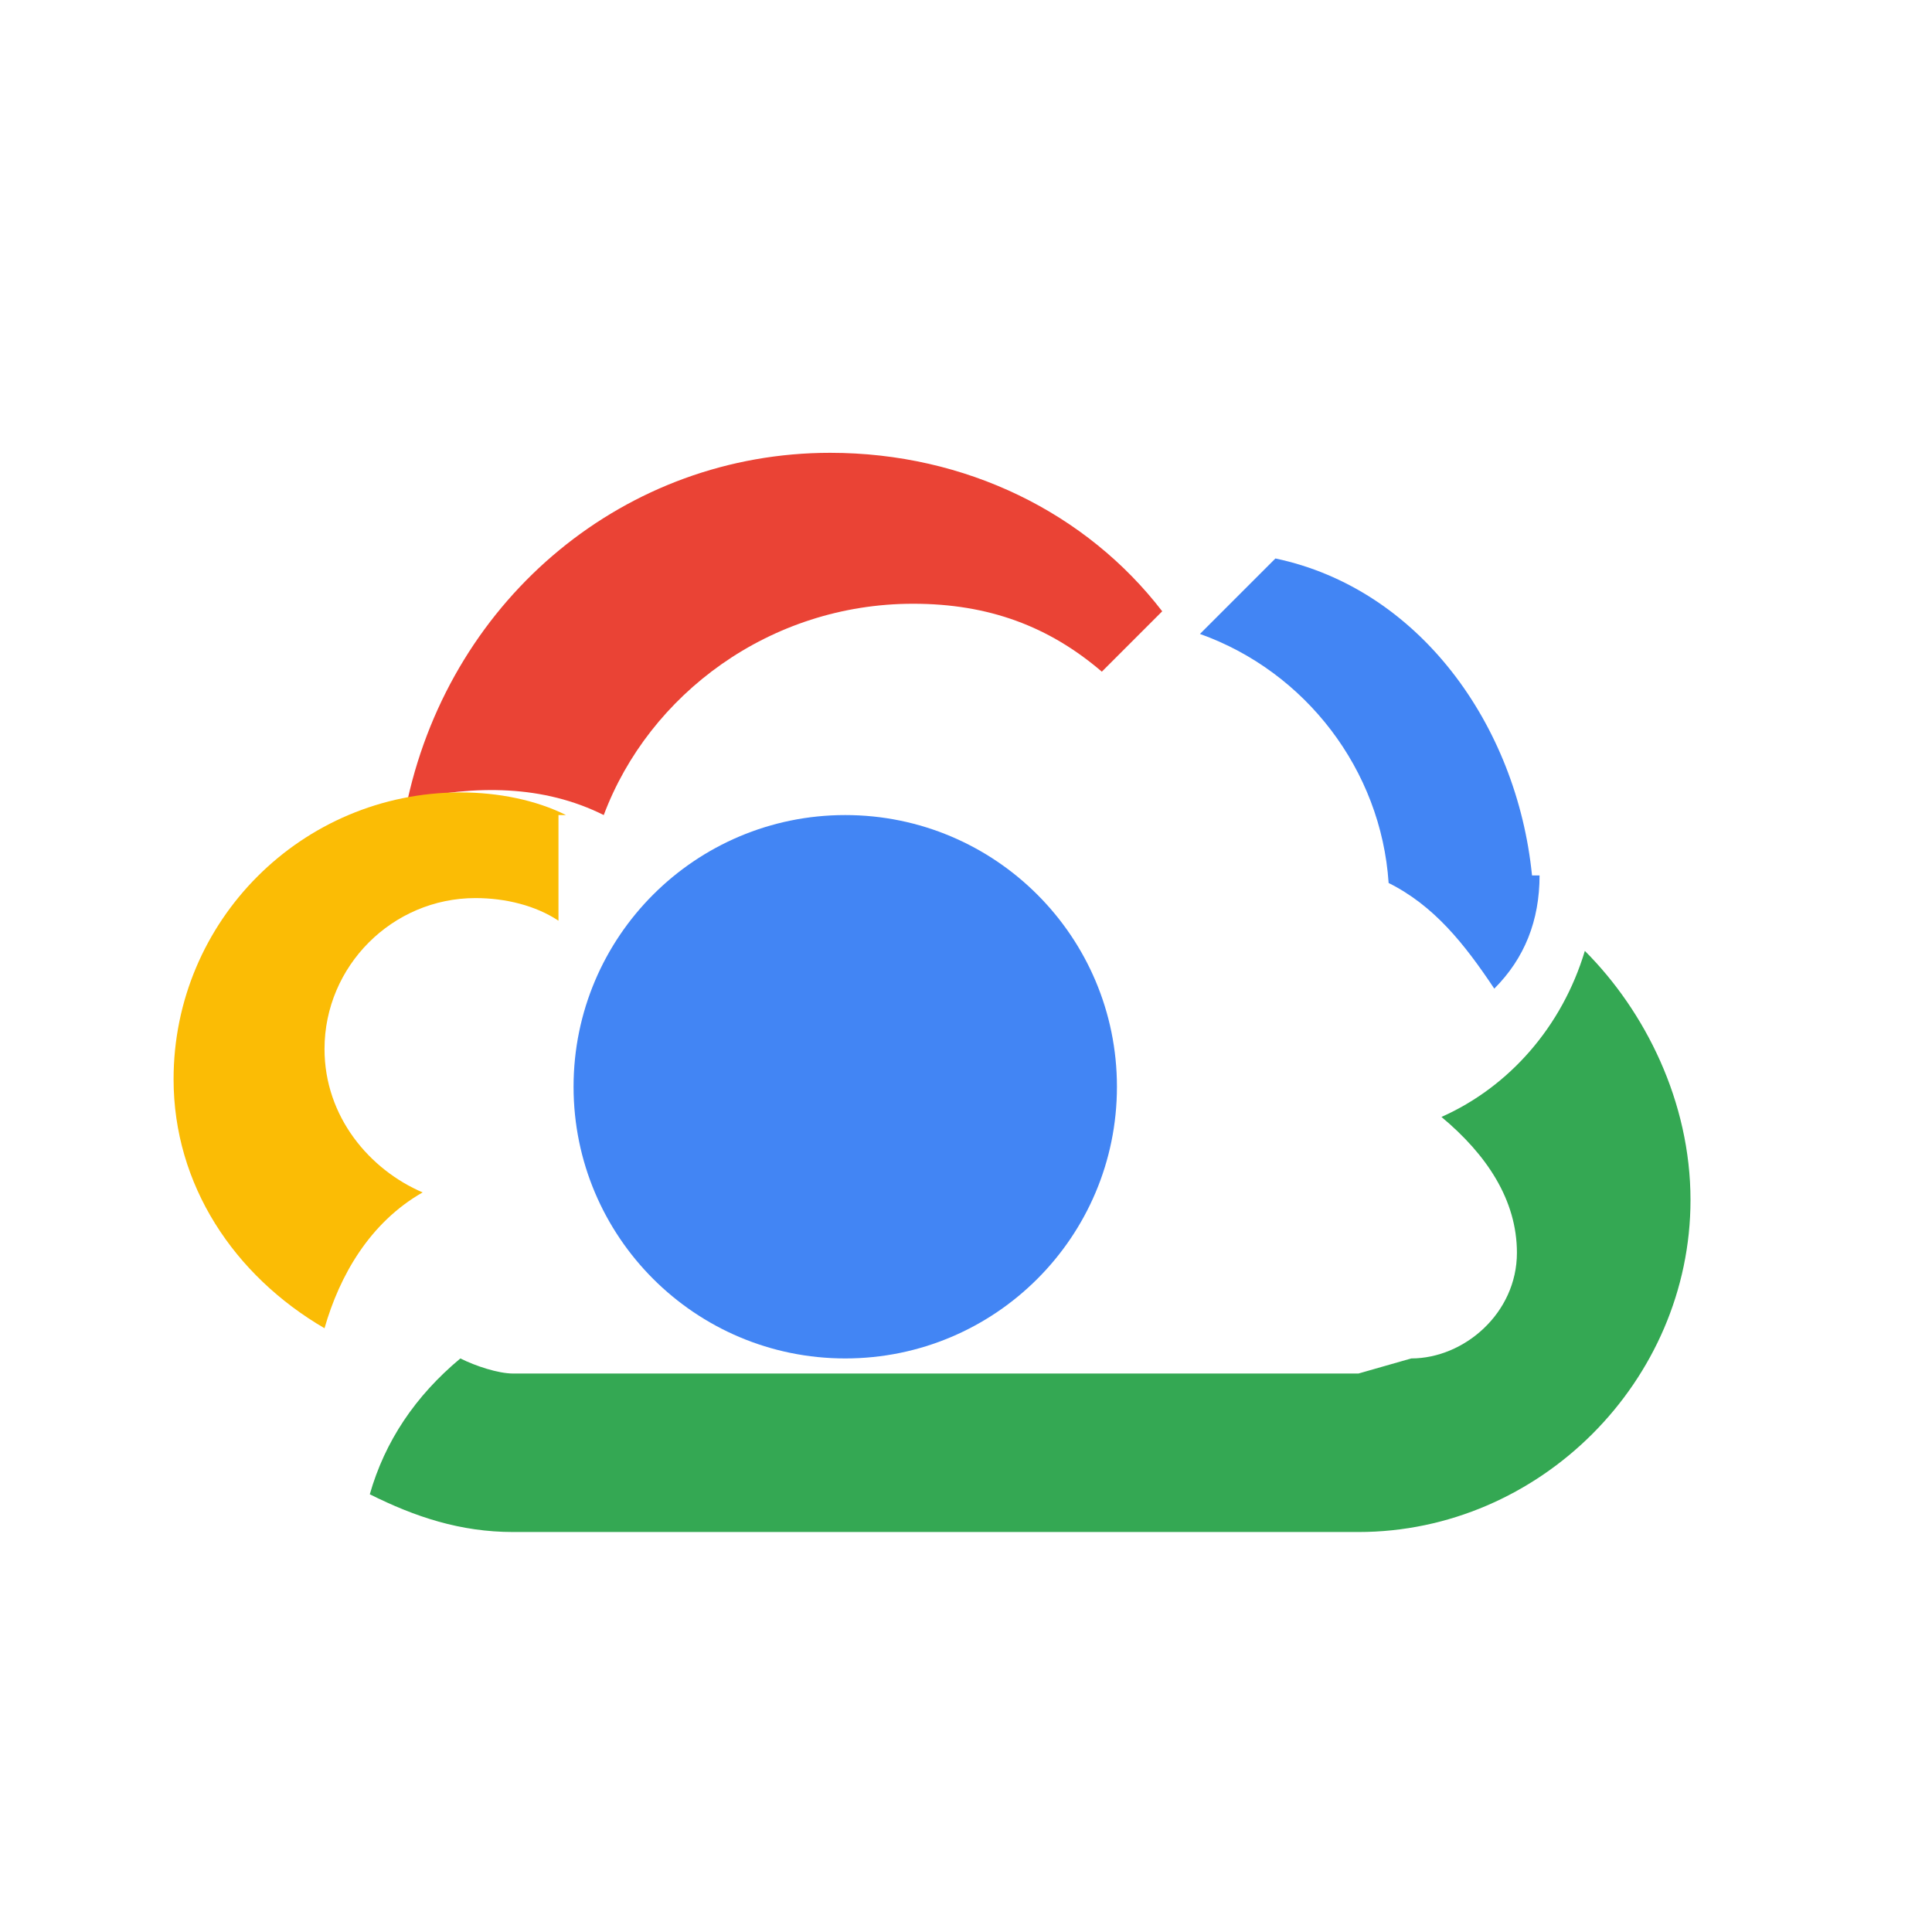
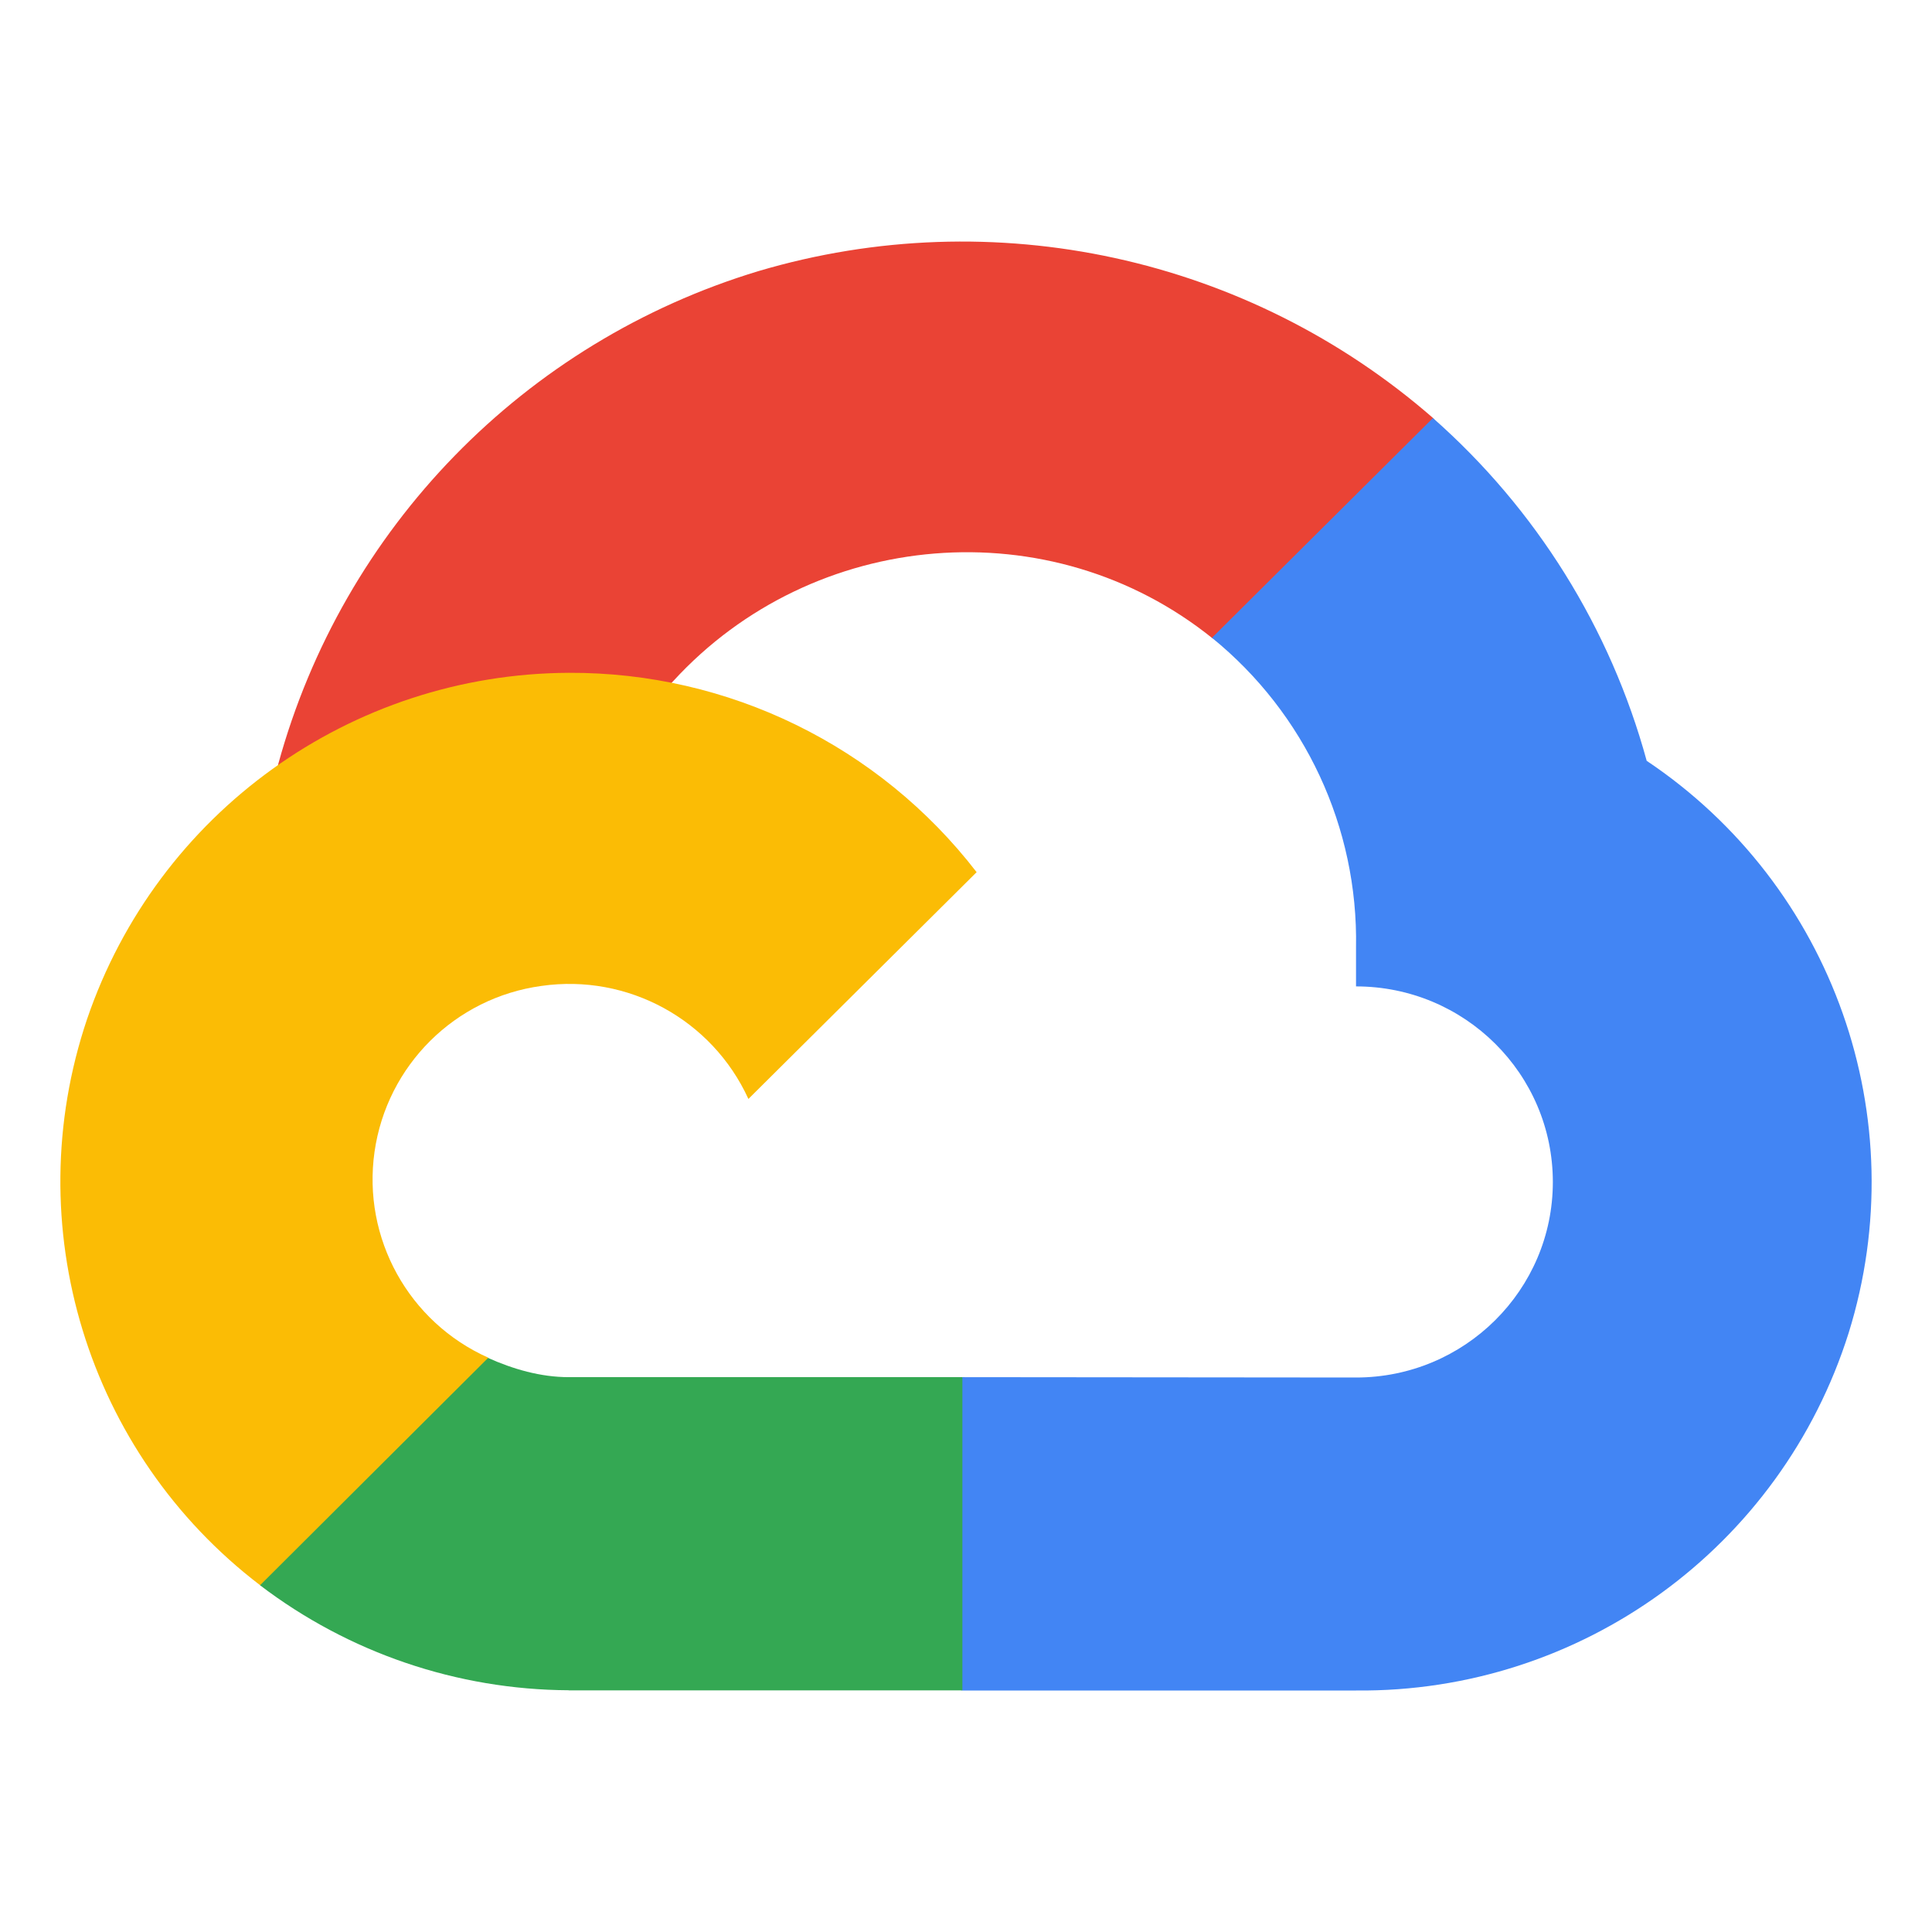
- <svg xmlns="http://www.w3.org/2000/svg" viewBox="0 0 256 256" width="100%" height="100%">
-   <path fill="#EA4335" d="M154 81c-10-13-26-21-44-21-27 0-50 19-56 46 9-2 18-2 26 2 6-16 22-28 41-28 10 0 18 3 25 9l8-8z" />
-   <path fill="#4285F4" d="M203 116c-2-20-15-38-34-42l-10 10c14 5 24 18 25 33 6 3 10 8 14 14 4-4 6-9 6-15z" />
-   <path fill="#FBBC05" d="M75 108c-4-2-9-3-14-3-21 0-38 17-38 38 0 14 8 26 20 33 2-7 6-14 13-18-7-3-13-10-13-19 0-11 9-20 20-20 4 0 8 1 11 3v-14z" />
-   <path fill="#34A853" d="M180 182H68c-2 0-5-1-7-2-6 5-10 11-12 18 6 3 12 5 19 5h112c24 0 44-20 44-44 0-13-6-25-14-33-3 10-10 18-19 22 6 5 10 11 10 18 0 8-7 14-14 14z" />
-   <circle cx="112" cy="144" r="36" fill="#4285F4" />
+ <svg xmlns="http://www.w3.org/2000/svg" width="800px" height="800px" viewBox="0 0 16 16" fill="none">
+   <path fill="#EA4335" d="M10.313 5.376l1.887-1.5-.332-.414a5.935 5.935 0 00-5.586-1.217 5.89 5.89 0 00-3.978 4.084c-.03.113.312-.098.463-.056l2.608-.428s.127-.124.201-.205c1.16-1.266 3.126-1.432 4.465-.354l.272.09z" />
+   <path fill="#4285F4" d="M13.637 6.3a5.835 5.835 0 00-1.77-2.838l-1.83 1.82a3.226 3.226 0 011.193 2.564v.323c.9 0 1.63.725 1.63 1.62 0 .893-.73 1.619-1.63 1.619l-3.257-.003-.325.035v2.507l.325.053h3.257a4.234 4.234 0 004.08-2.962A4.199 4.199 0 0013.636 6.3z" />
+   <path fill="#34A853" d="M4.711 13.999H7.97v-2.594H4.71c-.232 0-.461-.066-.672-.161l-.458.14-1.313 1.297-.114.447a4.254 4.254 0 002.557.87z" />
+   <path fill="#FBBC05" d="M4.711 5.572A4.234 4.234 0 00.721 8.44a4.206 4.206 0 001.433 4.688l1.89-1.884a1.617 1.617 0 01.44-3.079 1.63 1.63 0 011.714.936l1.89-1.878A4.24 4.24 0 004.71 5.572z" />
</svg>
